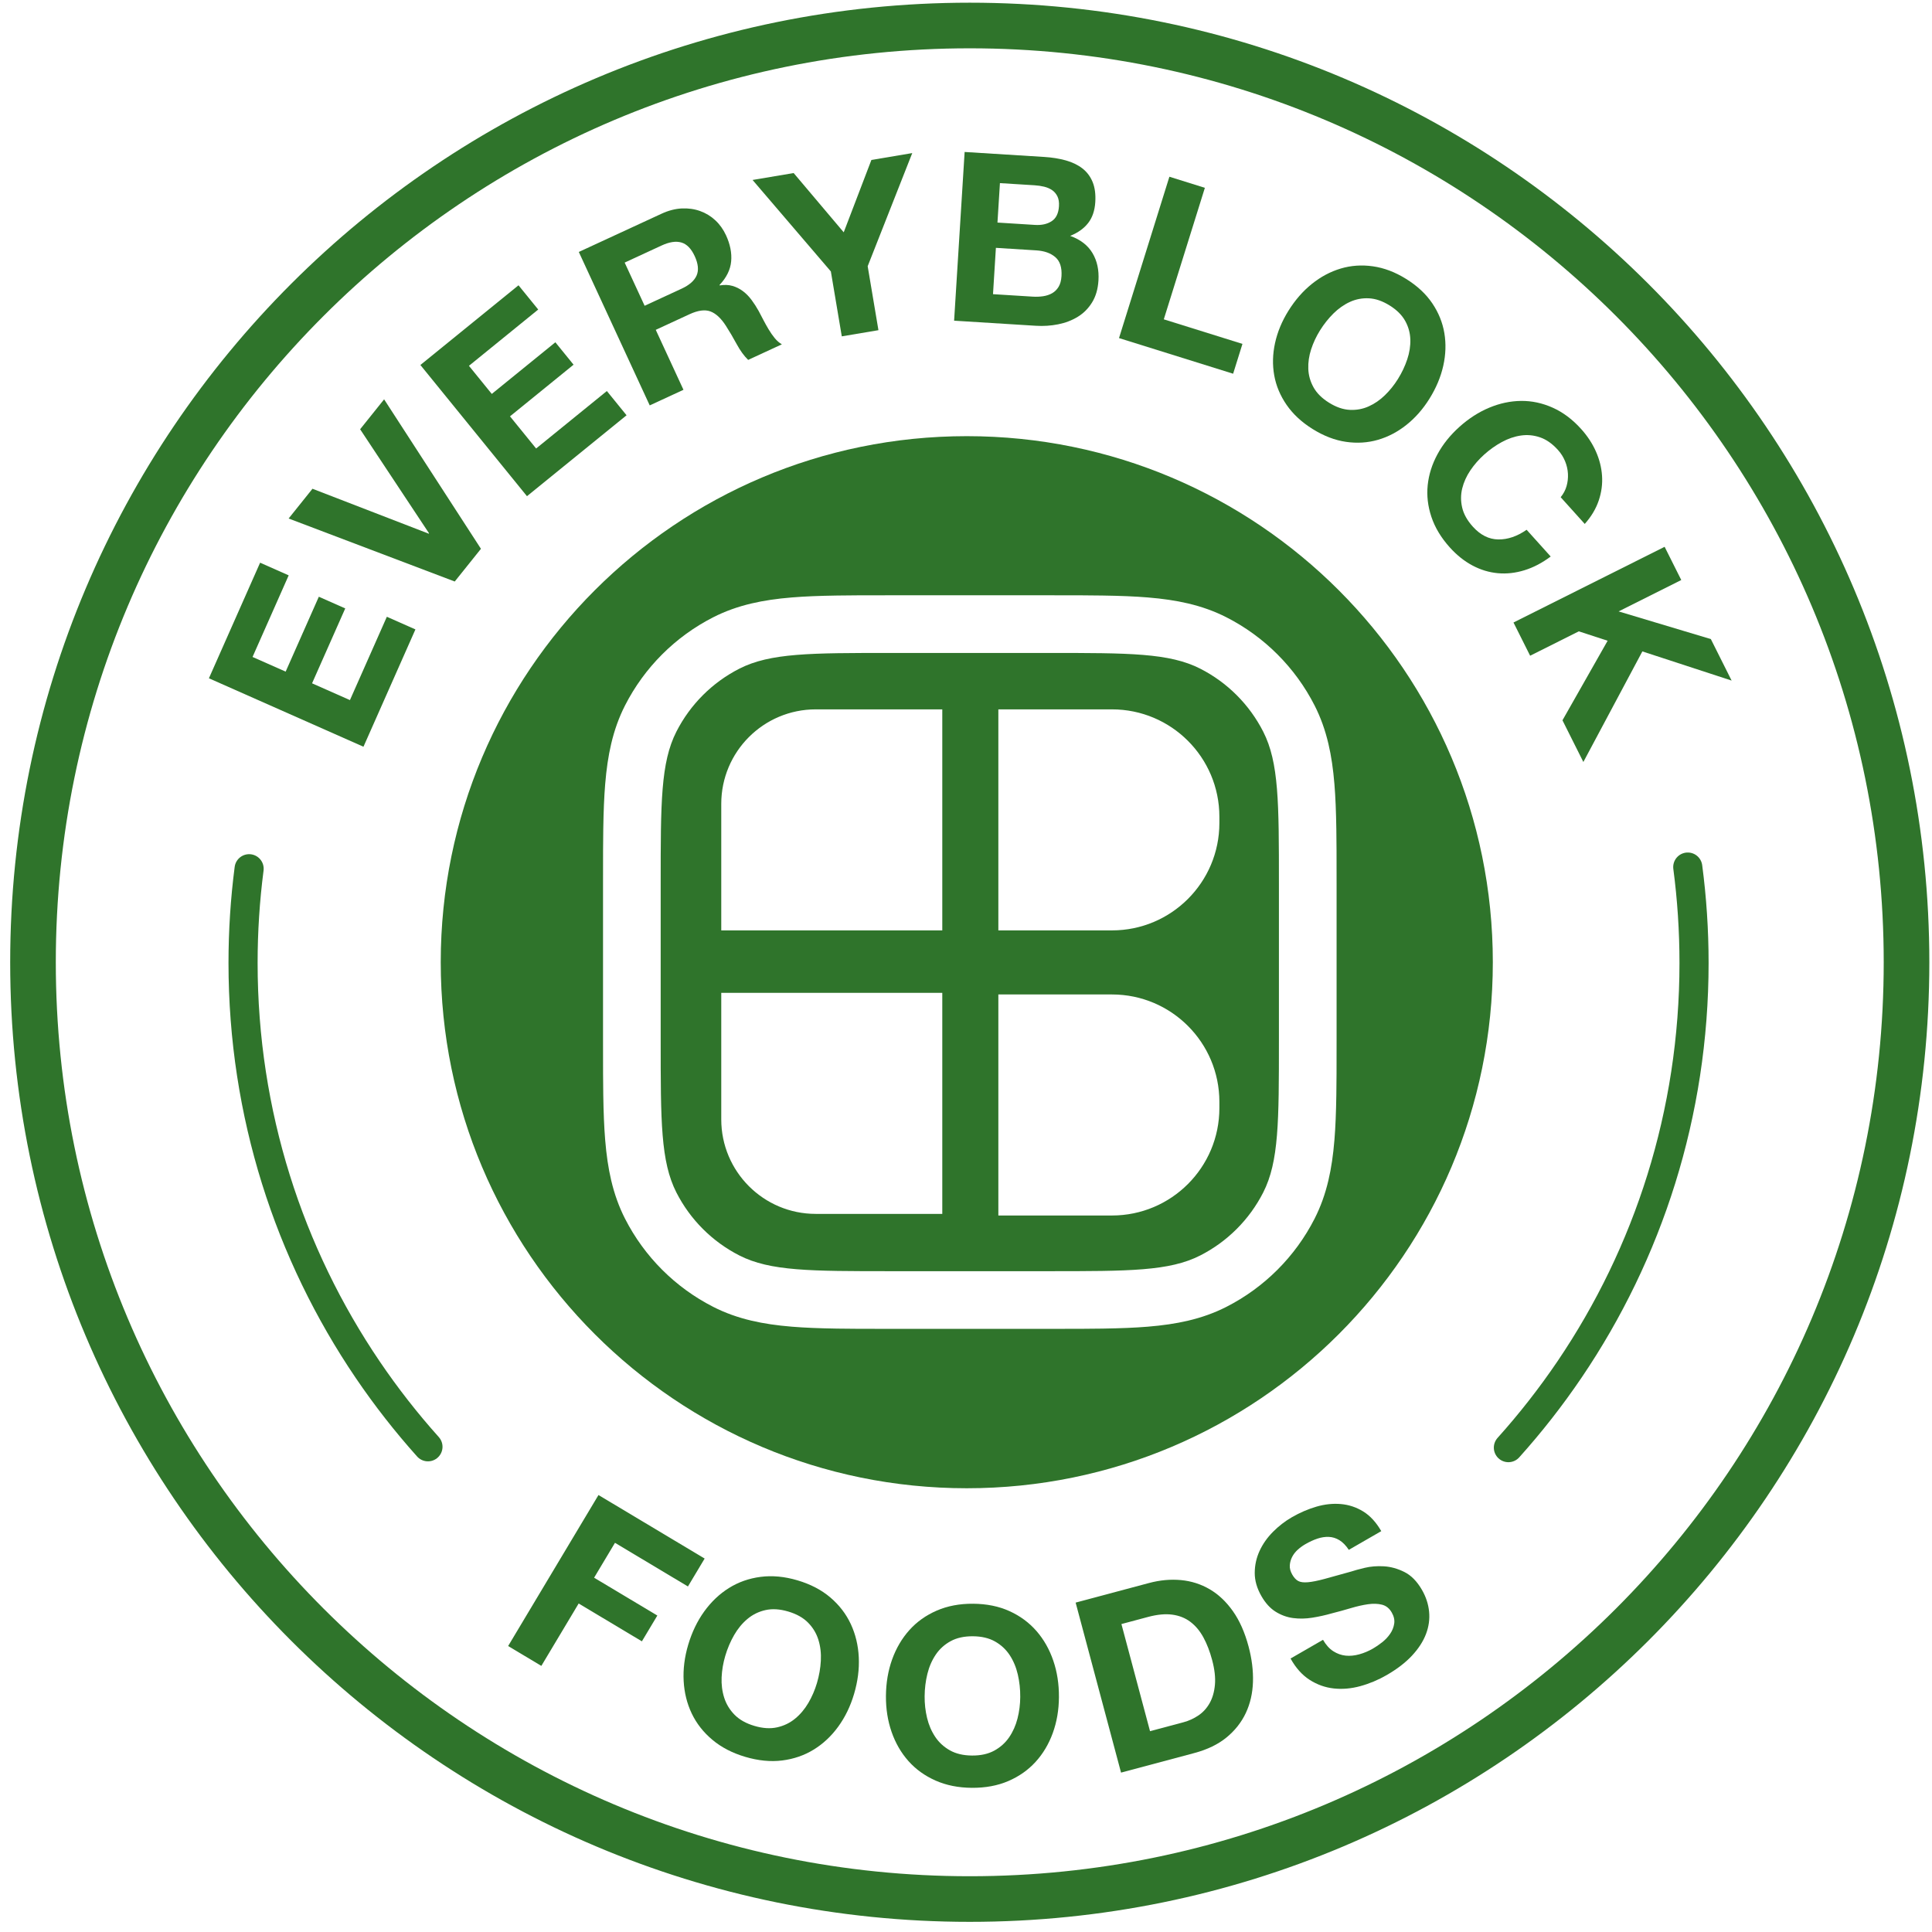
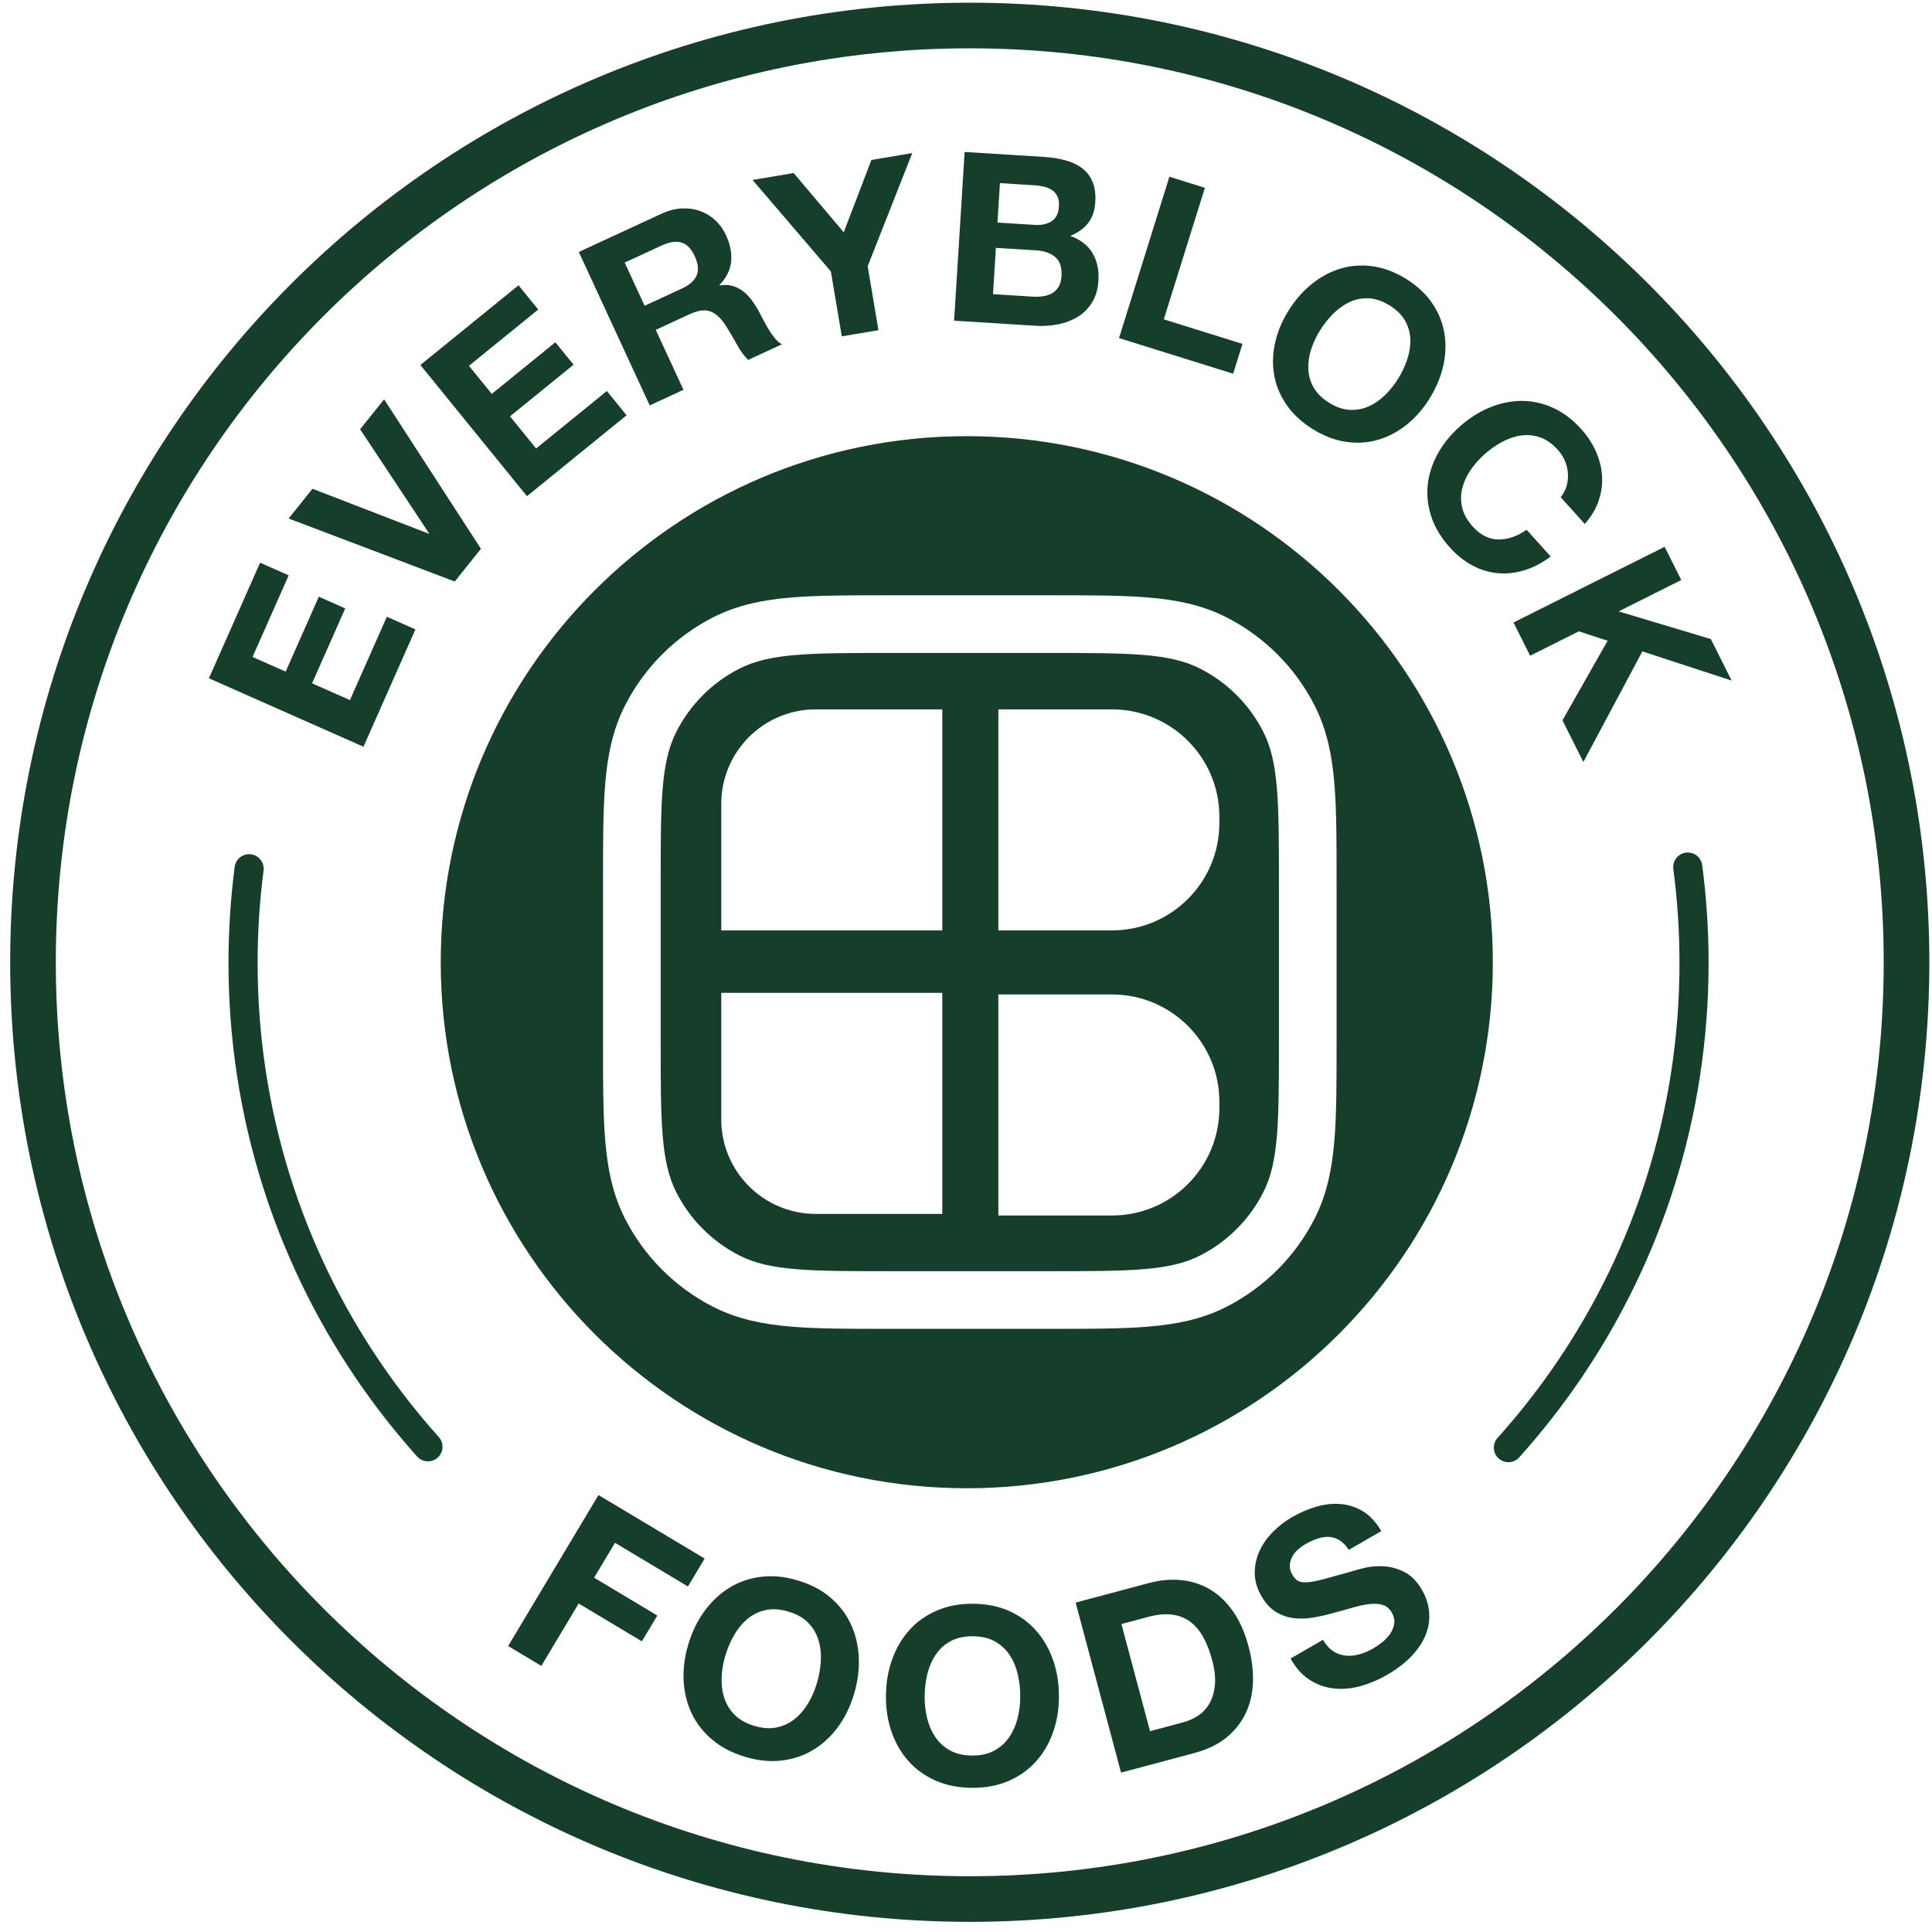
<svg xmlns="http://www.w3.org/2000/svg" width="198px" height="198px" viewBox="0 0 198 198" version="1.1">
  <g id="Landing" stroke="none" stroke-width="1" fill="none" fill-rule="evenodd">
    <g id="badge-green" transform="translate(58.3186, 68.6878)">
-       <circle id="Oval" stroke="#2F742B" stroke-width="4.675" cx="41.067" cy="29.93" r="96.004" />
+       <circle id="Oval" stroke="#153E2B" stroke-width="4.675" cx="41.067" cy="29.93" r="96.004" />
      <g id="Group" transform="translate(-25.0576, -35.7966)">
        <path d="M103.001,-9.787 C61.131,-30.208 10.634,-12.821 -9.787,29.049 C-30.208,70.919 -12.821,121.415 29.049,141.837 C70.919,162.258 121.415,144.87 141.837,103.001 C162.258,61.131 144.87,10.634 103.001,-9.787 Z" id="Oval-2" />
-         <g id="FOODS" transform="translate(18.8151, 120.326)" fill="#2F742B" fill-rule="nonzero">
+         <g id="FOODS" transform="translate(18.8151, 120.326)" fill="#153E2B" fill-rule="nonzero">
          <polygon id="Path" points="9.259 0 0 15.475 3.403 17.511 7.228 11.117 13.708 14.994 15.291 12.35 8.81 8.473 10.95 4.897 18.427 9.371 20.139 6.51" />
          <path d="M22.253,16.481 C22.478,15.722 22.78,15.012 23.16,14.352 C23.54,13.692 23.998,13.139 24.534,12.692 C25.071,12.245 25.687,11.944 26.382,11.79 C27.077,11.636 27.853,11.686 28.708,11.94 C29.564,12.193 30.242,12.574 30.741,13.082 C31.24,13.59 31.593,14.177 31.799,14.844 C32.006,15.511 32.088,16.225 32.047,16.985 C32.006,17.746 31.874,18.505 31.649,19.264 C31.434,19.991 31.14,20.672 30.767,21.308 C30.394,21.944 29.941,22.481 29.407,22.92 C28.873,23.359 28.258,23.655 27.563,23.809 C26.867,23.963 26.092,23.914 25.236,23.66 C24.381,23.407 23.703,23.026 23.204,22.518 C22.705,22.01 22.351,21.427 22.142,20.768 C21.933,20.109 21.846,19.411 21.879,18.675 C21.913,17.939 22.038,17.207 22.253,16.481 Z M18.451,15.354 C18.078,16.614 17.924,17.845 17.988,19.05 C18.053,20.255 18.329,21.368 18.816,22.39 C19.304,23.413 20.008,24.311 20.929,25.084 C21.85,25.858 22.973,26.44 24.296,26.832 C25.636,27.229 26.899,27.353 28.085,27.204 C29.271,27.055 30.346,26.684 31.312,26.092 C32.277,25.5 33.115,24.717 33.826,23.742 C34.536,22.767 35.078,21.65 35.451,20.391 C35.833,19.099 35.995,17.843 35.935,16.622 C35.875,15.402 35.604,14.272 35.121,13.233 C34.639,12.195 33.942,11.286 33.031,10.507 C32.121,9.728 30.995,9.14 29.655,8.743 C28.332,8.351 27.072,8.232 25.876,8.387 C24.679,8.542 23.596,8.924 22.626,9.532 C21.655,10.14 20.813,10.939 20.097,11.93 C19.382,12.922 18.834,14.063 18.451,15.354 Z" id="Shape" />
          <path d="M42.684,20.627 C42.69,19.836 42.784,19.07 42.966,18.331 C43.148,17.591 43.435,16.932 43.826,16.354 C44.218,15.776 44.726,15.317 45.352,14.976 C45.977,14.635 46.736,14.468 47.628,14.475 C48.521,14.481 49.277,14.659 49.898,15.009 C50.518,15.359 51.02,15.825 51.403,16.409 C51.786,16.993 52.063,17.655 52.235,18.398 C52.406,19.14 52.489,19.906 52.483,20.698 C52.478,21.455 52.384,22.191 52.202,22.906 C52.02,23.62 51.733,24.262 51.342,24.832 C50.951,25.401 50.442,25.857 49.817,26.197 C49.191,26.538 48.432,26.705 47.54,26.698 C46.647,26.692 45.891,26.514 45.271,26.164 C44.65,25.815 44.148,25.352 43.765,24.777 C43.382,24.202 43.105,23.556 42.933,22.839 C42.761,22.122 42.678,21.385 42.684,20.627 Z M38.719,20.598 C38.709,21.911 38.902,23.138 39.298,24.277 C39.694,25.417 40.268,26.41 41.019,27.257 C41.771,28.105 42.697,28.772 43.796,29.26 C44.895,29.748 46.135,29.997 47.516,30.007 C48.913,30.017 50.161,29.786 51.259,29.314 C52.357,28.842 53.288,28.188 54.051,27.352 C54.815,26.515 55.403,25.53 55.816,24.397 C56.228,23.263 56.439,22.04 56.448,20.727 C56.458,19.38 56.265,18.128 55.869,16.972 C55.474,15.815 54.9,14.805 54.149,13.941 C53.397,13.077 52.476,12.397 51.385,11.9 C50.294,11.404 49.05,11.151 47.652,11.141 C46.272,11.131 45.028,11.366 43.922,11.846 C42.816,12.327 41.88,12.993 41.117,13.847 C40.353,14.7 39.764,15.702 39.352,16.852 C38.94,18.002 38.728,19.251 38.719,20.598 Z" id="Shape" />
          <path d="M65.784,24.203 L62.852,13.223 L65.584,12.493 C66.528,12.241 67.357,12.163 68.071,12.26 C68.785,12.357 69.405,12.605 69.93,13.005 C70.455,13.405 70.898,13.936 71.258,14.598 C71.617,15.26 71.915,16.031 72.149,16.909 C72.406,17.869 72.501,18.715 72.435,19.447 C72.369,20.179 72.188,20.807 71.892,21.33 C71.596,21.854 71.212,22.274 70.739,22.592 C70.266,22.91 69.754,23.143 69.2,23.291 L65.784,24.203 Z M58.16,11.025 L62.814,28.448 L70.329,26.44 C71.663,26.084 72.762,25.551 73.627,24.841 C74.492,24.13 75.149,23.297 75.6,22.34 C76.05,21.383 76.294,20.325 76.333,19.164 C76.371,18.003 76.221,16.789 75.882,15.52 C75.496,14.072 74.96,12.865 74.274,11.897 C73.589,10.93 72.797,10.183 71.898,9.656 C70.999,9.13 70.018,8.817 68.955,8.717 C67.891,8.618 66.798,8.718 65.676,9.018 L58.16,11.025 Z" id="Shape" />
          <path d="M83.512,14.838 L80.186,16.755 C80.726,17.726 81.381,18.456 82.149,18.946 C82.917,19.437 83.742,19.729 84.622,19.824 C85.503,19.919 86.409,19.839 87.341,19.584 C88.272,19.328 89.168,18.953 90.029,18.457 C91.094,17.843 91.96,17.179 92.627,16.464 C93.293,15.749 93.772,15.012 94.063,14.252 C94.353,13.492 94.46,12.725 94.384,11.953 C94.309,11.18 94.065,10.437 93.653,9.722 C93.148,8.847 92.548,8.235 91.852,7.888 C91.157,7.541 90.457,7.347 89.753,7.305 C89.049,7.264 88.394,7.316 87.788,7.461 C87.181,7.607 86.716,7.734 86.39,7.844 C85.27,8.159 84.361,8.411 83.663,8.6 C82.965,8.788 82.398,8.901 81.963,8.938 C81.528,8.975 81.197,8.933 80.971,8.81 C80.745,8.688 80.544,8.474 80.367,8.167 C80.174,7.832 80.087,7.512 80.107,7.21 C80.127,6.907 80.207,6.617 80.349,6.341 C80.492,6.065 80.684,5.818 80.928,5.599 C81.171,5.381 81.432,5.192 81.709,5.033 C82.132,4.789 82.543,4.6 82.943,4.467 C83.342,4.334 83.731,4.275 84.109,4.291 C84.487,4.306 84.848,4.418 85.193,4.628 C85.537,4.838 85.858,5.168 86.156,5.618 L89.482,3.701 C88.961,2.796 88.346,2.125 87.638,1.688 C86.929,1.251 86.165,0.997 85.346,0.925 C84.527,0.853 83.69,0.942 82.833,1.192 C81.977,1.443 81.14,1.804 80.323,2.275 C79.623,2.678 78.978,3.177 78.387,3.77 C77.796,4.363 77.337,5.017 77.009,5.73 C76.682,6.443 76.517,7.194 76.515,7.983 C76.513,8.771 76.743,9.566 77.205,10.369 C77.617,11.084 78.103,11.615 78.663,11.963 C79.223,12.31 79.818,12.526 80.45,12.609 C81.081,12.692 81.734,12.68 82.41,12.572 C83.087,12.464 83.759,12.315 84.426,12.124 C85.088,11.957 85.733,11.779 86.363,11.591 C86.993,11.403 87.578,11.27 88.116,11.193 C88.655,11.116 89.135,11.131 89.556,11.238 C89.977,11.345 90.31,11.61 90.553,12.033 C90.78,12.427 90.865,12.81 90.808,13.183 C90.751,13.556 90.612,13.904 90.389,14.226 C90.167,14.549 89.896,14.836 89.575,15.089 C89.254,15.342 88.941,15.557 88.634,15.733 C88.182,15.994 87.713,16.192 87.227,16.326 C86.741,16.46 86.276,16.505 85.832,16.46 C85.388,16.414 84.966,16.264 84.566,16.008 C84.166,15.753 83.815,15.363 83.512,14.838 Z" id="Path" />
        </g>
      </g>
      <g id="Group" transform="translate(-49.3198, -60.6781)">
        <circle id="Oval" transform="translate(90.287, 90.7074) scale(-1, 1) rotate(-55) translate(-90.287, -90.7074)" cx="90.287" cy="90.707" r="66.025" />
-         <g id="EVERYBLOCK" transform="translate(12.4118, -1.3921)" fill="#2F742B" fill-rule="nonzero">
+         <g id="EVERYBLOCK" transform="translate(12.4118, -1.3921)" fill="#153E2B" fill-rule="nonzero">
          <polygon id="Path" points="0 62.896 15.839 69.911 21.164 57.888 18.236 56.591 14.453 65.131 10.571 63.412 13.971 55.736 11.265 54.538 7.865 62.213 4.471 60.71 8.175 52.347 5.247 51.05" />
          <polygon id="Path" points="27.879 49.626 17.955 34.308 15.497 37.375 22.56 48.039 22.53 48.077 10.613 43.472 8.17 46.521 25.194 52.978" />
          <polygon id="Path" points="21.673 30.789 32.596 44.234 42.802 35.942 40.783 33.457 33.533 39.347 30.856 36.051 37.371 30.758 35.505 28.461 28.989 33.754 26.649 30.873 33.748 25.105 31.729 22.62" />
          <path d="M44.654,24.719 L42.608,20.293 L46.396,18.542 C47.189,18.176 47.863,18.073 48.419,18.235 C48.975,18.397 49.429,18.86 49.782,19.623 C50.149,20.416 50.215,21.08 49.982,21.616 C49.748,22.151 49.235,22.602 48.442,22.969 L44.654,24.719 Z M37.908,19.204 L45.176,34.929 L48.634,33.331 L45.794,27.186 L49.252,25.588 C50.118,25.188 50.83,25.09 51.388,25.296 C51.947,25.501 52.474,25.987 52.972,26.755 C53.352,27.346 53.723,27.976 54.086,28.646 C54.449,29.316 54.841,29.856 55.263,30.267 L58.721,28.669 C58.457,28.523 58.212,28.311 57.986,28.033 C57.759,27.755 57.546,27.448 57.346,27.112 C57.147,26.777 56.962,26.444 56.791,26.113 C56.62,25.782 56.47,25.495 56.34,25.252 C56.127,24.869 55.889,24.498 55.625,24.139 C55.361,23.78 55.065,23.476 54.736,23.227 C54.407,22.978 54.047,22.797 53.656,22.684 C53.265,22.571 52.83,22.554 52.349,22.633 L52.329,22.589 C53.047,21.829 53.445,21.022 53.522,20.167 C53.599,19.311 53.423,18.421 52.996,17.496 C52.718,16.894 52.352,16.382 51.898,15.959 C51.444,15.536 50.924,15.22 50.337,15.01 C49.75,14.8 49.121,14.712 48.45,14.746 C47.78,14.78 47.092,14.959 46.388,15.285 L37.908,19.204 Z" id="Shape" />
          <polygon id="Path" points="63.74 21.202 64.86 27.854 68.616 27.221 67.513 20.666 72.081 9.071 67.894 9.776 65.058 17.191 59.927 11.117 55.716 11.826" />
          <path d="M80.814,16.192 L81.067,12.149 L84.626,12.371 C84.965,12.392 85.29,12.44 85.602,12.516 C85.913,12.593 86.185,12.711 86.418,12.871 C86.651,13.032 86.832,13.246 86.961,13.513 C87.091,13.78 87.143,14.116 87.117,14.519 C87.072,15.246 86.822,15.757 86.366,16.053 C85.91,16.348 85.342,16.475 84.664,16.433 L80.814,16.192 Z M77.449,8.957 L76.371,26.247 L84.749,26.769 C85.524,26.818 86.285,26.768 87.031,26.62 C87.778,26.472 88.45,26.214 89.049,25.846 C89.647,25.479 90.135,24.986 90.514,24.37 C90.893,23.753 91.109,23.009 91.164,22.137 C91.231,21.056 91.027,20.115 90.55,19.316 C90.073,18.516 89.311,17.93 88.265,17.557 C89.063,17.234 89.678,16.794 90.11,16.237 C90.542,15.681 90.785,14.967 90.839,14.095 C90.889,13.288 90.798,12.602 90.566,12.036 C90.334,11.471 89.986,11.007 89.523,10.646 C89.059,10.285 88.493,10.011 87.824,9.823 C87.155,9.635 86.409,9.516 85.585,9.465 L77.449,8.957 Z M80.357,23.53 L80.653,18.783 L84.793,19.042 C85.617,19.093 86.267,19.324 86.744,19.735 C87.22,20.145 87.431,20.794 87.376,21.682 C87.347,22.134 87.248,22.501 87.076,22.782 C86.905,23.063 86.684,23.28 86.416,23.434 C86.147,23.587 85.841,23.689 85.497,23.741 C85.153,23.792 84.796,23.807 84.425,23.783 L80.357,23.53 Z" id="Shape" />
          <polygon id="Path" points="98.434 11.495 93.271 28.031 104.966 31.683 105.921 28.626 97.861 26.109 102.07 12.631" />
          <path d="M113.868,27.245 C114.27,26.599 114.731,26.02 115.251,25.505 C115.772,24.991 116.337,24.595 116.948,24.318 C117.559,24.041 118.206,23.92 118.889,23.955 C119.573,23.99 120.278,24.235 121.006,24.688 C121.733,25.141 122.263,25.667 122.596,26.265 C122.929,26.862 123.105,27.497 123.126,28.167 C123.147,28.837 123.041,29.519 122.809,30.213 C122.577,30.907 122.26,31.577 121.858,32.222 C121.473,32.84 121.027,33.395 120.519,33.889 C120.012,34.383 119.454,34.765 118.848,35.035 C118.241,35.305 117.596,35.422 116.913,35.387 C116.23,35.352 115.524,35.108 114.797,34.655 C114.069,34.202 113.539,33.676 113.206,33.078 C112.874,32.48 112.695,31.85 112.67,31.186 C112.645,30.523 112.742,29.854 112.961,29.181 C113.181,28.508 113.483,27.862 113.868,27.245 Z M110.634,25.231 C109.967,26.301 109.51,27.403 109.262,28.535 C109.014,29.667 108.986,30.768 109.176,31.84 C109.366,32.911 109.789,33.922 110.444,34.874 C111.1,35.825 111.991,36.652 113.116,37.353 C114.256,38.063 115.394,38.5 116.53,38.664 C117.666,38.829 118.757,38.761 119.802,38.459 C120.847,38.157 121.824,37.646 122.73,36.924 C123.637,36.203 124.424,35.307 125.091,34.236 C125.775,33.138 126.245,32.016 126.502,30.87 C126.758,29.724 126.795,28.609 126.614,27.524 C126.432,26.439 126.019,25.419 125.375,24.465 C124.73,23.511 123.838,22.679 122.699,21.97 C121.573,21.268 120.437,20.837 119.289,20.675 C118.142,20.513 117.042,20.589 115.988,20.905 C114.934,21.22 113.949,21.745 113.034,22.48 C112.118,23.215 111.319,24.132 110.634,25.231 Z" id="Shape" />
          <path d="M138.535,44.338 L141.002,47.078 C141.672,46.323 142.149,45.524 142.434,44.68 C142.719,43.836 142.832,42.988 142.773,42.138 C142.715,41.287 142.504,40.454 142.14,39.639 C141.776,38.824 141.275,38.062 140.636,37.353 C139.749,36.367 138.777,35.637 137.719,35.164 C136.662,34.69 135.583,34.459 134.483,34.47 C133.383,34.481 132.291,34.713 131.208,35.166 C130.125,35.619 129.102,36.278 128.141,37.144 C127.203,37.988 126.458,38.919 125.907,39.938 C125.355,40.957 125.022,42.008 124.908,43.09 C124.794,44.172 124.92,45.261 125.286,46.357 C125.653,47.453 126.28,48.493 127.167,49.479 C127.881,50.272 128.656,50.892 129.492,51.336 C130.327,51.781 131.196,52.044 132.096,52.126 C132.997,52.207 133.907,52.106 134.826,51.822 C135.746,51.538 136.641,51.07 137.511,50.417 L135.044,47.676 C134.081,48.347 133.116,48.677 132.149,48.667 C131.181,48.656 130.308,48.218 129.529,47.353 C128.956,46.715 128.592,46.064 128.438,45.397 C128.284,44.73 128.287,44.075 128.446,43.43 C128.606,42.786 128.885,42.171 129.282,41.584 C129.679,40.998 130.148,40.462 130.689,39.975 C131.254,39.466 131.858,39.037 132.501,38.687 C133.143,38.337 133.796,38.113 134.46,38.017 C135.124,37.92 135.779,37.983 136.426,38.206 C137.072,38.428 137.683,38.858 138.256,39.496 C138.57,39.844 138.813,40.229 138.986,40.651 C139.159,41.072 139.256,41.501 139.279,41.937 C139.302,42.374 139.254,42.798 139.135,43.21 C139.016,43.621 138.816,43.997 138.535,44.338 Z" id="Path" />
          <polygon id="Path" points="149.187 49.421 133.699 57.179 135.404 60.584 140.394 58.085 143.346 59.049 138.718 67.201 140.859 71.474 146.906 60.142 156.054 63.131 153.925 58.879 144.472 56.043 150.893 52.826" />
        </g>
      </g>
-       <path d="M-32.788,20.344 C-33.198,23.504 -33.409,26.727 -33.409,29.999 C-33.409,45.452 -28.695,59.804 -20.626,71.695 C-18.747,74.464 -16.686,77.1 -14.46,79.585 M96.268,79.672 C98.538,77.145 100.638,74.461 102.549,71.639 C110.595,59.759 115.294,45.428 115.294,29.999 C115.294,26.668 115.075,23.388 114.651,20.173" id="Shape" stroke="#2F742B" stroke-width="2.984" stroke-linecap="round" />
-       <path d="M40.762,-23.988 C70.536,-23.988 94.673,0.149 94.673,29.924 C94.673,59.698 70.536,83.835 40.762,83.835 C10.987,83.835 -13.15,59.698 -13.15,29.924 C-13.15,0.149 10.987,-23.988 40.762,-23.988 Z M54.686,-7.655 C53.297,-7.677 52.121,-7.681 49.114,-7.681 L33.028,-7.681 C30.021,-7.681 28.845,-7.677 27.456,-7.655 C25.619,-7.626 24.154,-7.567 22.844,-7.46 C21.302,-7.334 19.956,-7.139 18.705,-6.844 C17.29,-6.511 15.996,-6.049 14.774,-5.426 C10.883,-3.443 7.719,-0.279 5.736,3.612 C5.114,4.834 4.651,6.128 4.318,7.543 C4.024,8.794 3.828,10.14 3.702,11.682 C3.595,12.992 3.536,14.457 3.507,16.294 C3.486,17.683 3.482,18.859 3.482,21.866 L3.482,37.952 C3.482,40.959 3.486,42.135 3.507,43.524 C3.536,45.361 3.595,46.826 3.702,48.136 C3.828,49.678 4.024,51.024 4.318,52.275 C4.651,53.69 5.114,54.984 5.736,56.206 C7.719,60.097 10.883,63.261 14.774,65.244 C15.996,65.867 17.29,66.329 18.705,66.662 C19.956,66.957 21.302,67.152 22.844,67.278 C24.154,67.385 25.619,67.444 27.456,67.473 C28.845,67.495 30.021,67.499 33.028,67.499 L49.114,67.499 C52.121,67.499 53.297,67.495 54.686,67.473 C56.523,67.444 57.988,67.385 59.299,67.278 C60.84,67.152 62.186,66.957 63.437,66.662 C64.852,66.329 66.147,65.867 67.368,65.244 C71.26,63.261 74.424,60.097 76.407,56.206 C77.029,54.984 77.491,53.69 77.824,52.275 C78.119,51.024 78.314,49.678 78.44,48.136 C78.547,46.826 78.606,45.361 78.635,43.524 C78.657,42.135 78.661,40.959 78.661,37.952 L78.661,21.866 C78.661,18.859 78.657,17.683 78.635,16.294 C78.606,14.457 78.547,12.992 78.44,11.682 C78.314,10.14 78.119,8.794 77.824,7.543 C77.491,6.128 77.029,4.834 76.407,3.612 C74.424,-0.279 71.26,-3.443 67.368,-5.426 C66.147,-6.049 64.852,-6.511 63.437,-6.844 C62.186,-7.139 60.84,-7.334 59.299,-7.46 C57.988,-7.567 56.523,-7.626 54.686,-7.655 Z M17.457,-0.161 C20.617,-1.771 24.754,-1.771 33.028,-1.771 L49.114,-1.771 C57.388,-1.771 61.525,-1.771 64.685,-0.161 C67.465,1.255 69.725,3.515 71.141,6.295 C72.751,9.455 72.751,13.592 72.751,21.866 L72.751,37.952 C72.751,46.226 72.751,50.363 71.141,53.523 C69.725,56.303 67.465,58.563 64.685,59.979 C61.525,61.589 57.388,61.589 49.114,61.589 L33.028,61.589 C24.754,61.589 20.617,61.589 17.457,59.979 C14.677,58.563 12.417,56.303 11.001,53.523 C9.391,50.363 9.391,46.226 9.391,37.952 L9.391,21.866 C9.391,13.592 9.391,9.455 11.001,6.295 C12.417,3.515 14.677,1.255 17.457,-0.161 Z M55.643,33.229 L43.997,33.229 L43.997,55.882 L55.643,55.882 C61.721,55.882 66.649,50.954 66.649,44.876 L66.649,44.235 C66.649,38.157 61.721,33.229 55.643,33.229 Z M38.251,33.065 L15.599,33.065 L15.599,46.033 C15.599,51.381 19.935,55.717 25.284,55.717 L38.251,55.717 L38.251,33.065 Z M38.251,4.011 L25.284,4.011 C19.935,4.011 15.599,8.347 15.599,13.696 L15.599,26.663 L38.251,26.663 L38.251,4.011 Z M55.643,4.011 L43.997,4.011 L43.997,26.663 L55.643,26.663 C61.721,26.663 66.649,21.736 66.649,15.658 L66.649,15.017 C66.649,8.939 61.721,4.011 55.643,4.011 Z" id="Combined-Shape" fill="#2F742B" />
+       <path d="M-32.788,20.344 C-33.198,23.504 -33.409,26.727 -33.409,29.999 C-33.409,45.452 -28.695,59.804 -20.626,71.695 C-18.747,74.464 -16.686,77.1 -14.46,79.585 M96.268,79.672 C98.538,77.145 100.638,74.461 102.549,71.639 C110.595,59.759 115.294,45.428 115.294,29.999 C115.294,26.668 115.075,23.388 114.651,20.173" id="Shape" stroke="#153E2B" stroke-width="2.984" stroke-linecap="round" />
+       <path d="M40.762,-23.988 C70.536,-23.988 94.673,0.149 94.673,29.924 C94.673,59.698 70.536,83.835 40.762,83.835 C10.987,83.835 -13.15,59.698 -13.15,29.924 C-13.15,0.149 10.987,-23.988 40.762,-23.988 Z M54.686,-7.655 C53.297,-7.677 52.121,-7.681 49.114,-7.681 L33.028,-7.681 C30.021,-7.681 28.845,-7.677 27.456,-7.655 C25.619,-7.626 24.154,-7.567 22.844,-7.46 C21.302,-7.334 19.956,-7.139 18.705,-6.844 C17.29,-6.511 15.996,-6.049 14.774,-5.426 C10.883,-3.443 7.719,-0.279 5.736,3.612 C5.114,4.834 4.651,6.128 4.318,7.543 C4.024,8.794 3.828,10.14 3.702,11.682 C3.595,12.992 3.536,14.457 3.507,16.294 C3.486,17.683 3.482,18.859 3.482,21.866 L3.482,37.952 C3.482,40.959 3.486,42.135 3.507,43.524 C3.536,45.361 3.595,46.826 3.702,48.136 C3.828,49.678 4.024,51.024 4.318,52.275 C4.651,53.69 5.114,54.984 5.736,56.206 C7.719,60.097 10.883,63.261 14.774,65.244 C15.996,65.867 17.29,66.329 18.705,66.662 C19.956,66.957 21.302,67.152 22.844,67.278 C24.154,67.385 25.619,67.444 27.456,67.473 C28.845,67.495 30.021,67.499 33.028,67.499 L49.114,67.499 C52.121,67.499 53.297,67.495 54.686,67.473 C56.523,67.444 57.988,67.385 59.299,67.278 C60.84,67.152 62.186,66.957 63.437,66.662 C64.852,66.329 66.147,65.867 67.368,65.244 C71.26,63.261 74.424,60.097 76.407,56.206 C77.029,54.984 77.491,53.69 77.824,52.275 C78.119,51.024 78.314,49.678 78.44,48.136 C78.547,46.826 78.606,45.361 78.635,43.524 C78.657,42.135 78.661,40.959 78.661,37.952 L78.661,21.866 C78.661,18.859 78.657,17.683 78.635,16.294 C78.606,14.457 78.547,12.992 78.44,11.682 C78.314,10.14 78.119,8.794 77.824,7.543 C77.491,6.128 77.029,4.834 76.407,3.612 C74.424,-0.279 71.26,-3.443 67.368,-5.426 C66.147,-6.049 64.852,-6.511 63.437,-6.844 C62.186,-7.139 60.84,-7.334 59.299,-7.46 C57.988,-7.567 56.523,-7.626 54.686,-7.655 Z M17.457,-0.161 C20.617,-1.771 24.754,-1.771 33.028,-1.771 L49.114,-1.771 C57.388,-1.771 61.525,-1.771 64.685,-0.161 C67.465,1.255 69.725,3.515 71.141,6.295 C72.751,9.455 72.751,13.592 72.751,21.866 L72.751,37.952 C72.751,46.226 72.751,50.363 71.141,53.523 C69.725,56.303 67.465,58.563 64.685,59.979 C61.525,61.589 57.388,61.589 49.114,61.589 L33.028,61.589 C24.754,61.589 20.617,61.589 17.457,59.979 C14.677,58.563 12.417,56.303 11.001,53.523 C9.391,50.363 9.391,46.226 9.391,37.952 L9.391,21.866 C9.391,13.592 9.391,9.455 11.001,6.295 C12.417,3.515 14.677,1.255 17.457,-0.161 Z M55.643,33.229 L43.997,33.229 L43.997,55.882 L55.643,55.882 C61.721,55.882 66.649,50.954 66.649,44.876 L66.649,44.235 C66.649,38.157 61.721,33.229 55.643,33.229 Z M38.251,33.065 L15.599,33.065 L15.599,46.033 C15.599,51.381 19.935,55.717 25.284,55.717 L38.251,55.717 L38.251,33.065 Z M38.251,4.011 L25.284,4.011 C19.935,4.011 15.599,8.347 15.599,13.696 L15.599,26.663 L38.251,26.663 L38.251,4.011 Z M55.643,4.011 L43.997,4.011 L43.997,26.663 L55.643,26.663 C61.721,26.663 66.649,21.736 66.649,15.658 L66.649,15.017 C66.649,8.939 61.721,4.011 55.643,4.011 Z" id="Combined-Shape" fill="#153E2B" />
    </g>
  </g>
</svg>
